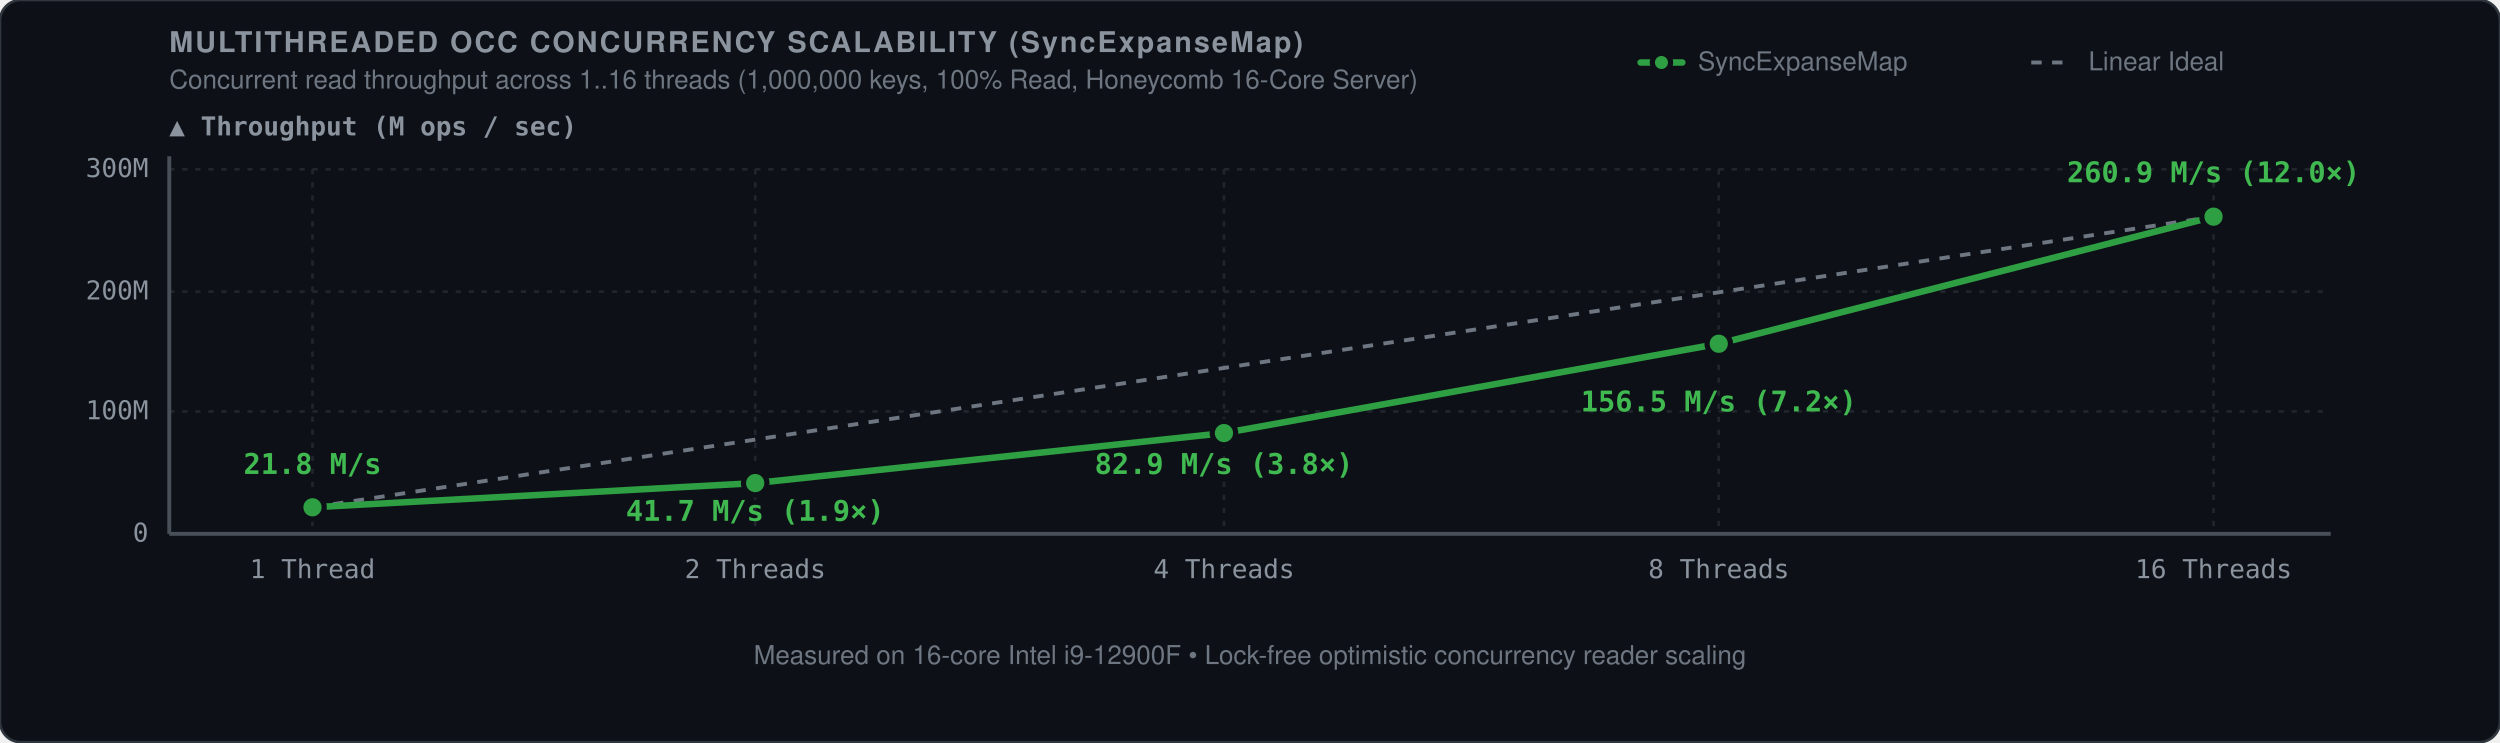
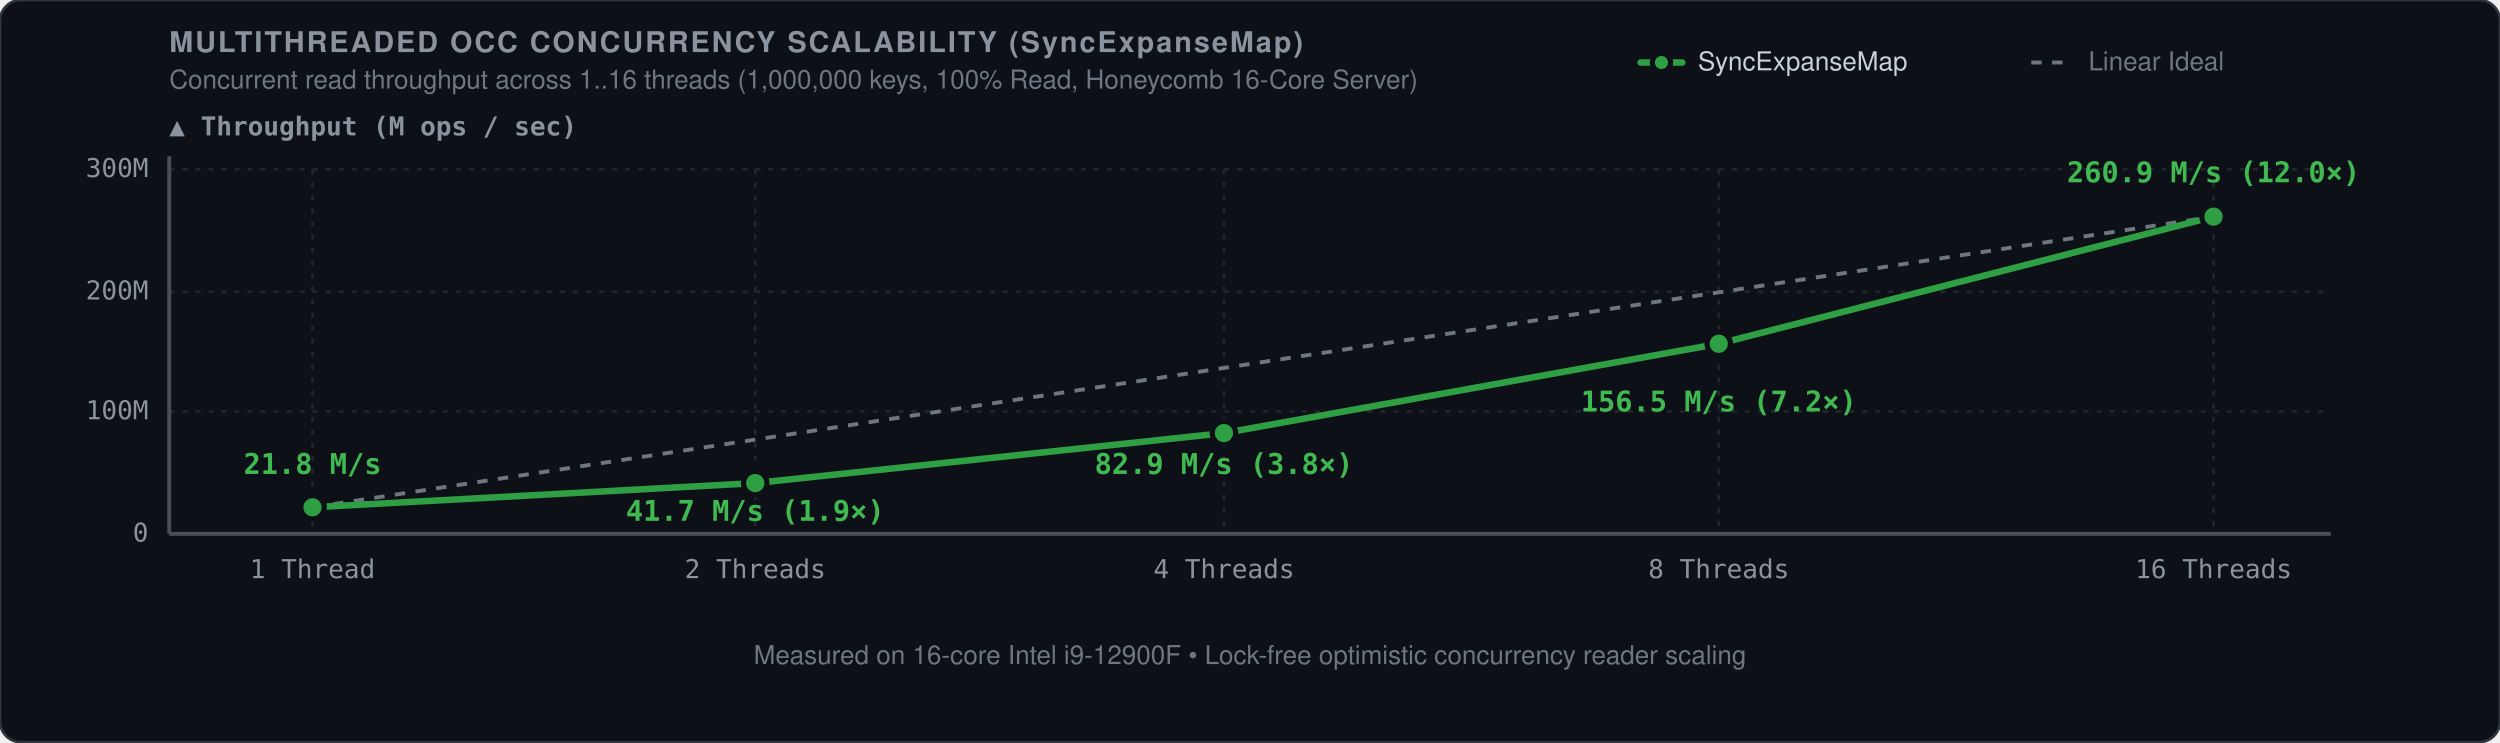
<svg xmlns="http://www.w3.org/2000/svg" viewBox="0 0 960 285" width="100%" height="100%">
  <defs>
    <style>
      .bg { fill: #0d1117; }
      .border { stroke: #30363d; stroke-width: 1px; fill: none; }
      .grid { stroke: #21262d; stroke-width: 1px; stroke-dasharray: 2,3; }
      .axis { stroke: #484f58; stroke-width: 1.5px; }
      
      .t-title { font-family: -apple-system, BlinkMacSystemFont, "Segoe UI", Helvetica, Arial, sans-serif; font-size: 11px; font-weight: 700; letter-spacing: 0.8px; fill: #8b949e; text-transform: uppercase; }
      .t-sub { font-family: -apple-system, BlinkMacSystemFont, "Segoe UI", Helvetica, Arial, sans-serif; font-size: 10px; fill: #6e7681; }
      .t-unit { font-family: ui-monospace, SFMono-Regular, Menlo, monospace; font-size: 10px; font-weight: 600; fill: #8b949e; }
      .t-tick { font-family: ui-monospace, SFMono-Regular, Menlo, monospace; font-size: 10px; fill: #8b949e; }
+       .t-legend { font-family: -apple-system, BlinkMacSystemFont, "Segoe UI", Helvetica, Arial, sans-serif; font-size: 10px; fill: #c9d1d9; }
      
      .line-occ { fill: none; stroke: #2ea043; stroke-width: 2.5px; stroke-linecap: round; }
      .line-linear { fill: none; stroke: #6e7681; stroke-width: 1.5px; stroke-dasharray: 4,4; }
      .dot-occ { fill: #2ea043; stroke: #0d1117; stroke-width: 2px; }
      .t-tag { font-family: ui-monospace, SFMono-Regular, Menlo, monospace; font-size: 11px; font-weight: 700; fill: #3fb950; }
+ 
+       @media (prefers-color-scheme: dark) {
+         .bg { fill: #0d1117; }
+         .border { stroke: #30363d; }
+         .grid { stroke: #21262d; }
+         .axis { stroke: #484f58; }
+         .t-title { fill: #8b949e; }
+         .t-sub { fill: #6e7681; }
+         .t-unit { fill: #8b949e; }
+         .t-tick { fill: #8b949e; }
+         .t-legend { fill: #c9d1d9; }
+         .line-occ { stroke: #2ea043; }
+         .dot-occ { fill: #2ea043; stroke: #0d1117; }
+         .line-linear { stroke: #6e7681; }
+         .t-tag { fill: #3fb950; }
+       }

      @media (prefers-color-scheme: light) {
        .bg { fill: #ffffff; }
        .border { stroke: #d0d7de; }
        .grid { stroke: #eaeef2; }
        .axis { stroke: #afb8c1; }
        .t-title { fill: #57606a; }
        .t-sub { fill: #8c959f; }
        .t-unit { fill: #57606a; }
        .t-tick { fill: #57606a; }
+         .t-legend { fill: #1f2328; }
        .line-occ { stroke: #1a7f37; }
        .dot-occ { fill: #1a7f37; stroke: #ffffff; }
+         .line-linear { stroke: #8c959f; }
        .t-tag { fill: #1a7f37; }
      }
+ 
+       [data-theme="dark"] .bg, :root[data-theme="dark"] .bg { fill: #0d1117; }
+       [data-theme="dark"] .border, :root[data-theme="dark"] .border { stroke: #30363d; }
+       [data-theme="dark"] .grid, :root[data-theme="dark"] .grid { stroke: #21262d; }
+       [data-theme="dark"] .axis, :root[data-theme="dark"] .axis { stroke: #484f58; }
+       [data-theme="dark"] .t-title, :root[data-theme="dark"] .t-title { fill: #8b949e; }
+       [data-theme="dark"] .t-sub, :root[data-theme="dark"] .t-sub { fill: #6e7681; }
+       [data-theme="dark"] .t-unit, :root[data-theme="dark"] .t-unit { fill: #8b949e; }
+       [data-theme="dark"] .t-tick, :root[data-theme="dark"] .t-tick { fill: #8b949e; }
+       [data-theme="dark"] .t-legend, :root[data-theme="dark"] .t-legend { fill: #c9d1d9; }
+       [data-theme="dark"] .line-occ, :root[data-theme="dark"] .line-occ { stroke: #2ea043; }
+       [data-theme="dark"] .dot-occ, :root[data-theme="dark"] .dot-occ { fill: #2ea043; stroke: #0d1117; }
+       [data-theme="dark"] .line-linear, :root[data-theme="dark"] .line-linear { stroke: #6e7681; }
+       [data-theme="dark"] .t-tag, :root[data-theme="dark"] .t-tag { fill: #3fb950; }
+ 
+       [data-theme="light"] .bg, :root[data-theme="light"] .bg { fill: #ffffff; }
+       [data-theme="light"] .border, :root[data-theme="light"] .border { stroke: #d0d7de; }
+       [data-theme="light"] .grid, :root[data-theme="light"] .grid { stroke: #eaeef2; }
+       [data-theme="light"] .axis, :root[data-theme="light"] .axis { stroke: #afb8c1; }
+       [data-theme="light"] .t-title, :root[data-theme="light"] .t-title { fill: #57606a; }
+       [data-theme="light"] .t-sub, :root[data-theme="light"] .t-sub { fill: #8c959f; }
+       [data-theme="light"] .t-unit, :root[data-theme="light"] .t-unit { fill: #57606a; }
+       [data-theme="light"] .t-tick, :root[data-theme="light"] .t-tick { fill: #57606a; }
+       [data-theme="light"] .t-legend, :root[data-theme="light"] .t-legend { fill: #1f2328; }
+       [data-theme="light"] .line-occ, :root[data-theme="light"] .line-occ { stroke: #1a7f37; }
+       [data-theme="light"] .dot-occ, :root[data-theme="light"] .dot-occ { fill: #1a7f37; stroke: #ffffff; }
+       [data-theme="light"] .line-linear, :root[data-theme="light"] .line-linear { stroke: #8c959f; }
+       [data-theme="light"] .t-tag, :root[data-theme="light"] .t-tag { fill: #1a7f37; }
    </style>
  </defs>
  <rect width="100%" height="100%" class="bg" rx="8" />
  <rect width="100%" height="100%" class="border" rx="8" />
  <g transform="translate(30, 20)">
    <text x="35" y="0" class="t-title">MULTITHREADED OCC CONCURRENCY SCALABILITY (SyncExpanseMap)</text>
    <text x="35" y="14" class="t-sub">Concurrent read throughput across 1..16 threads (1,000,000 keys, 100% Read, Honeycomb 16-Core Server)</text>
    <g transform="translate(600, 0)">
      <line x1="0" y1="4" x2="16" y2="4" class="line-occ" />
      <circle cx="8" cy="4" r="3.5" class="dot-occ" />
-       <text x="22" y="7" class="t-sub" fill="#c9d1d9">SyncExpanseMap</text>
+       <text x="22" y="7" class="t-sub t-legend">SyncExpanseMap</text>
      <line x1="150" y1="4" x2="166" y2="4" class="line-linear" />
      <text x="172" y="7" class="t-sub">Linear Ideal</text>
    </g>
    <text x="35" y="32" class="t-unit">▲ Throughput (M ops / sec)</text>
    <line x1="35" y1="185" x2="865" y2="185" class="axis" />
    <text x="27" y="188" class="t-tick" text-anchor="end">0</text>
    <line x1="35" y1="138" x2="865" y2="138" class="grid" />
    <text x="27" y="141" class="t-tick" text-anchor="end">100M</text>
    <line x1="35" y1="92" x2="865" y2="92" class="grid" />
    <text x="27" y="95" class="t-tick" text-anchor="end">200M</text>
    <line x1="35" y1="45" x2="865" y2="45" class="grid" />
    <text x="27" y="48" class="t-tick" text-anchor="end">300M</text>
    <line x1="35" y1="40" x2="35" y2="185" class="axis" />
    <line x1="90" y1="45" x2="90" y2="185" class="grid" />
    <text x="90" y="202" class="t-tick" text-anchor="middle">1 Thread</text>
    <line x1="260" y1="45" x2="260" y2="185" class="grid" />
    <text x="260" y="202" class="t-tick" text-anchor="middle">2 Threads</text>
    <line x1="440" y1="45" x2="440" y2="185" class="grid" />
    <text x="440" y="202" class="t-tick" text-anchor="middle">4 Threads</text>
    <line x1="630" y1="45" x2="630" y2="185" class="grid" />
    <text x="630" y="202" class="t-tick" text-anchor="middle">8 Threads</text>
    <line x1="820" y1="45" x2="820" y2="185" class="grid" />
    <text x="820" y="202" class="t-tick" text-anchor="middle">16 Threads</text>
    <line x1="90" y1="174.8" x2="820" y2="63.2" class="line-linear" />
    <polyline points="90,174.8 260,165.5 440,146.3 630,112.0 820,63.2" class="line-occ" />
    <circle cx="90" cy="174.8" r="4.5" class="dot-occ" />
    <text x="90" y="162" class="t-tag" text-anchor="middle">21.8 M/s</text>
    <circle cx="260" cy="165.5" r="4.5" class="dot-occ" />
    <text x="260" y="180" class="t-tag" text-anchor="middle">41.7 M/s (1.9×)</text>
    <circle cx="440" cy="146.3" r="4.5" class="dot-occ" />
    <text x="440" y="162" class="t-tag" text-anchor="middle">82.9 M/s (3.8×)</text>
    <circle cx="630" cy="112.0" r="4.5" class="dot-occ" />
    <text x="630" y="138" class="t-tag" text-anchor="middle">156.5 M/s (7.2×)</text>
    <circle cx="820" cy="63.2" r="4.5" class="dot-occ" />
    <text x="820" y="50" class="t-tag" text-anchor="middle">260.9 M/s (12.0×)</text>
    <text x="450" y="235" class="t-sub" text-anchor="middle">Measured on 16-core Intel i9-12900F • Lock-free optimistic concurrency reader scaling</text>
  </g>
</svg>
